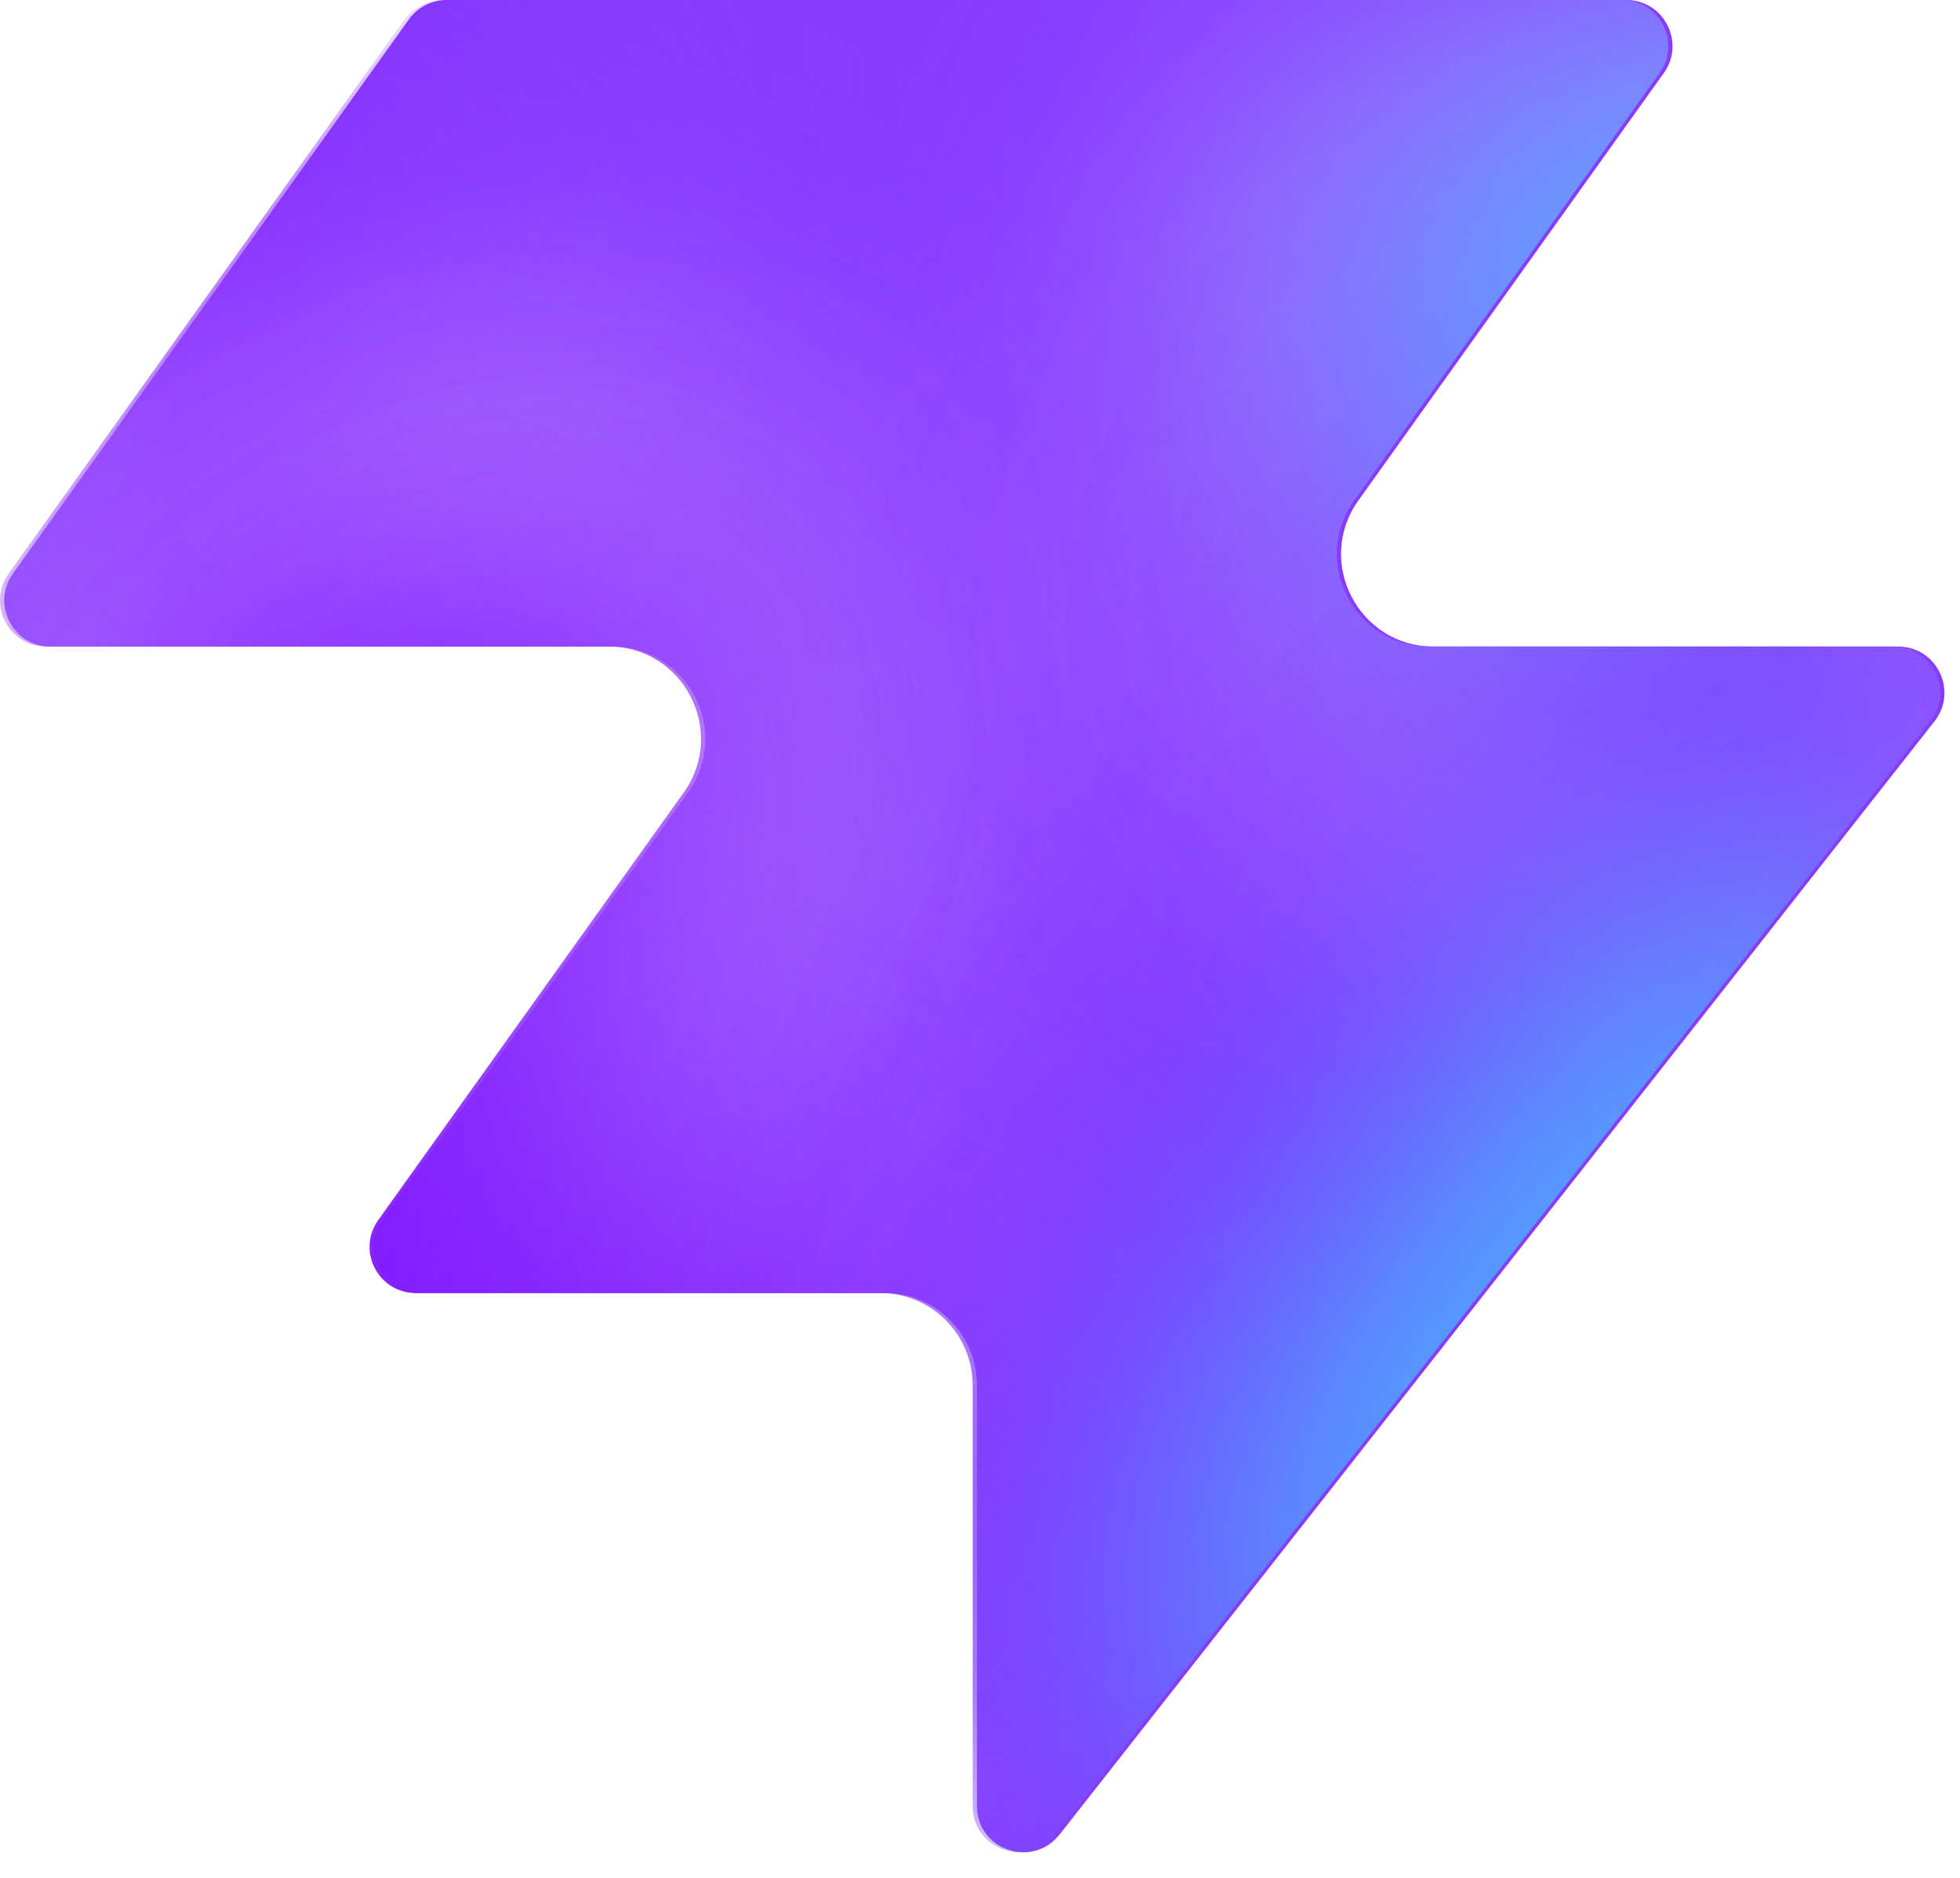
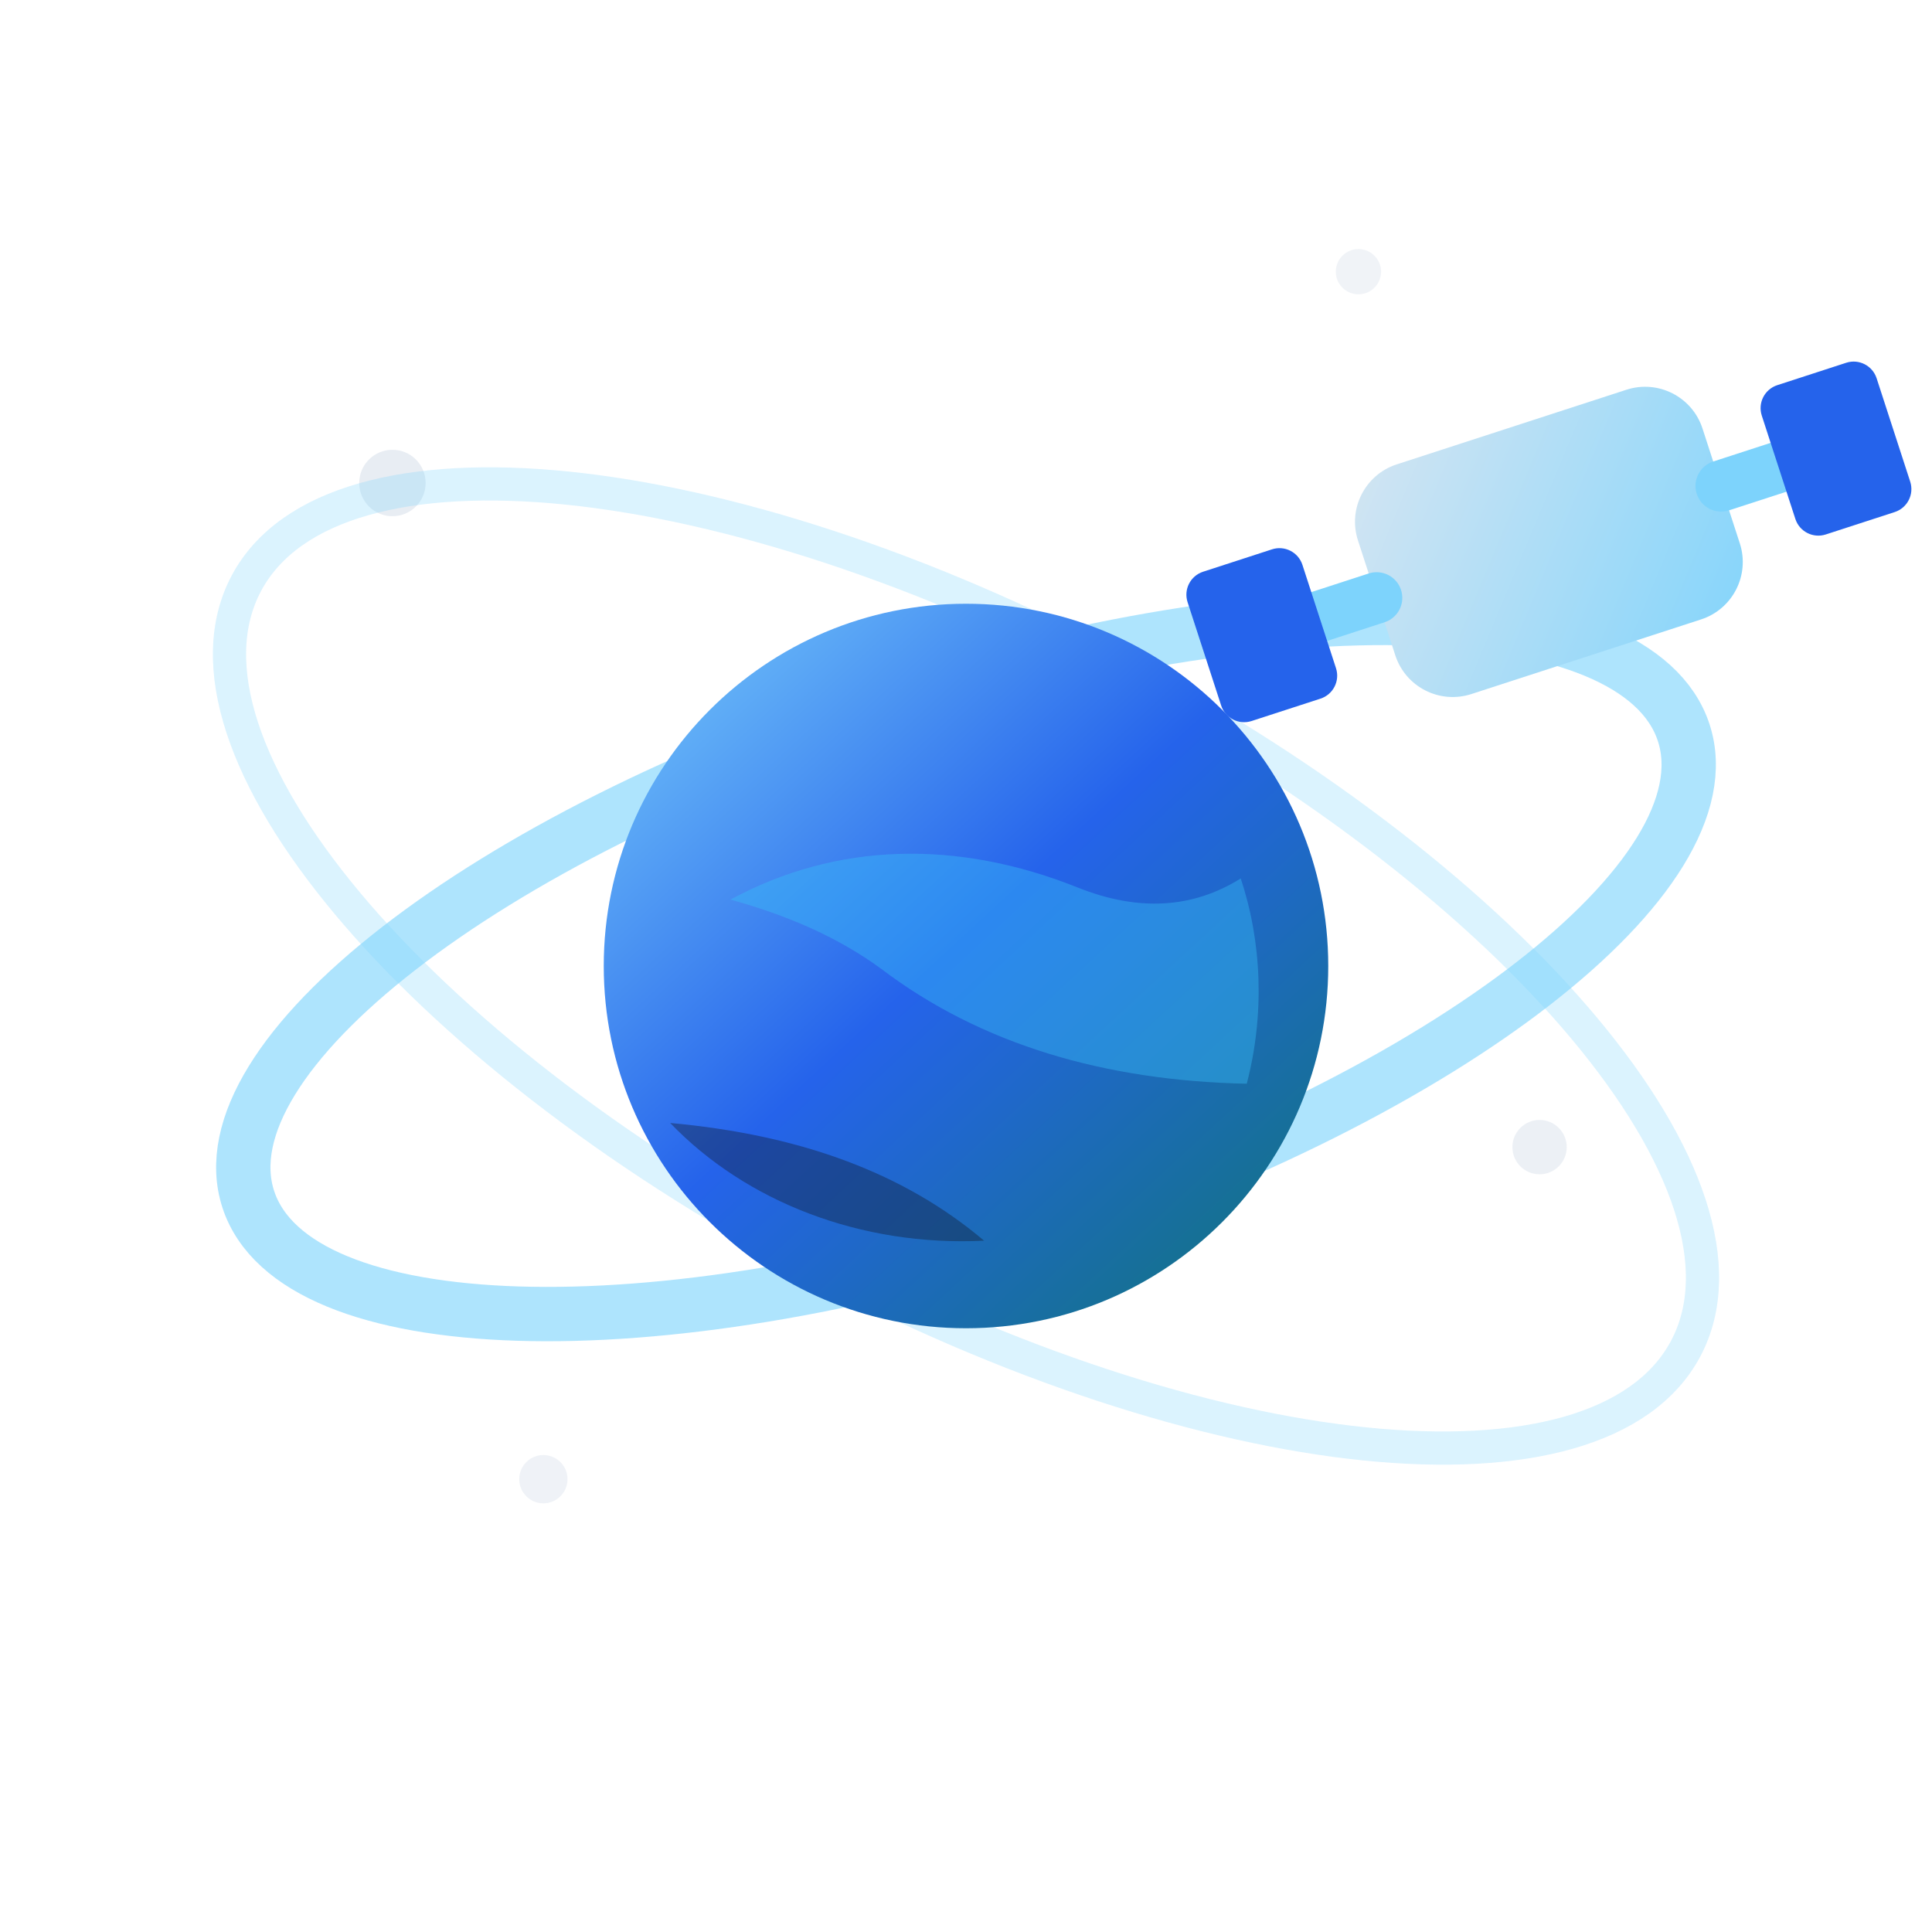
- <svg xmlns="http://www.w3.org/2000/svg" width="48" height="46" fill="none" viewBox="0 0 48 46">
-   <path fill="#863bff" d="M25.946 44.938c-.664.845-2.021.375-2.021-.698V33.937a2.26 2.26 0 0 0-2.262-2.262H10.287c-.92 0-1.456-1.04-.92-1.788l7.48-10.471c1.07-1.497 0-3.578-1.842-3.578H1.237c-.92 0-1.456-1.04-.92-1.788L10.013.474c.214-.297.556-.474.92-.474h28.894c.92 0 1.456 1.04.92 1.788l-7.48 10.471c-1.07 1.498 0 3.579 1.842 3.579h11.377c.943 0 1.473 1.088.89 1.83L25.947 44.94z" style="fill:#863bff;fill:color(display-p3 .525 .23 1);fill-opacity:1" />
-   <mask id="a" width="48" height="46" x="0" y="0" maskUnits="userSpaceOnUse" style="mask-type:alpha">
-     <path fill="#000" d="M25.842 44.938c-.664.844-2.021.375-2.021-.698V33.937a2.26 2.26 0 0 0-2.262-2.262H10.183c-.92 0-1.456-1.04-.92-1.788l7.48-10.471c1.07-1.498 0-3.579-1.842-3.579H1.133c-.92 0-1.456-1.04-.92-1.787L9.91.473c.214-.297.556-.474.92-.474h28.894c.92 0 1.456 1.04.92 1.788l-7.48 10.471c-1.07 1.498 0 3.578 1.842 3.578h11.377c.943 0 1.473 1.088.89 1.832L25.843 44.94z" style="fill:#000;fill-opacity:1" />
-   </mask>
-   <g mask="url(#a)">
-     <g filter="url(#b)">
-       <ellipse cx="5.508" cy="14.704" fill="#ede6ff" rx="5.508" ry="14.704" style="fill:#ede6ff;fill:color(display-p3 .927 .903 1);fill-opacity:1" transform="matrix(.00324 1 1 -.00324 -4.47 31.516)" />
-     </g>
-     <g filter="url(#c)">
-       <ellipse cx="10.399" cy="29.851" fill="#ede6ff" rx="10.399" ry="29.851" style="fill:#ede6ff;fill:color(display-p3 .927 .903 1);fill-opacity:1" transform="matrix(.00324 1 1 -.00324 -39.328 7.883)" />
-     </g>
-     <g filter="url(#d)">
-       <ellipse cx="5.508" cy="30.487" fill="#7e14ff" rx="5.508" ry="30.487" style="fill:#7e14ff;fill:color(display-p3 .492 .077 1);fill-opacity:1" transform="rotate(89.814 -25.913 -14.639)scale(1 -1)" />
-     </g>
-     <g filter="url(#e)">
-       <ellipse cx="5.508" cy="30.599" fill="#7e14ff" rx="5.508" ry="30.599" style="fill:#7e14ff;fill:color(display-p3 .492 .077 1);fill-opacity:1" transform="rotate(89.814 -32.644 -3.334)scale(1 -1)" />
-     </g>
-     <g filter="url(#f)">
-       <ellipse cx="5.508" cy="30.599" fill="#7e14ff" rx="5.508" ry="30.599" style="fill:#7e14ff;fill:color(display-p3 .492 .077 1);fill-opacity:1" transform="matrix(.00324 1 1 -.00324 -34.34 30.47)" />
-     </g>
-     <g filter="url(#g)">
-       <ellipse cx="14.072" cy="22.078" fill="#ede6ff" rx="14.072" ry="22.078" style="fill:#ede6ff;fill:color(display-p3 .927 .903 1);fill-opacity:1" transform="rotate(93.35 24.506 48.493)scale(-1 1)" />
-     </g>
-     <g filter="url(#h)">
-       <ellipse cx="3.47" cy="21.501" fill="#7e14ff" rx="3.47" ry="21.501" style="fill:#7e14ff;fill:color(display-p3 .492 .077 1);fill-opacity:1" transform="rotate(89.009 28.708 47.59)scale(-1 1)" />
-     </g>
-     <g filter="url(#i)">
-       <ellipse cx="3.47" cy="21.501" fill="#7e14ff" rx="3.47" ry="21.501" style="fill:#7e14ff;fill:color(display-p3 .492 .077 1);fill-opacity:1" transform="rotate(89.009 28.708 47.59)scale(-1 1)" />
-     </g>
-     <g filter="url(#j)">
-       <ellipse cx=".387" cy="8.972" fill="#7e14ff" rx="4.407" ry="29.108" style="fill:#7e14ff;fill:color(display-p3 .492 .077 1);fill-opacity:1" transform="rotate(39.51 .387 8.972)" />
-     </g>
-     <g filter="url(#k)">
-       <ellipse cx="47.523" cy="-6.092" fill="#7e14ff" rx="4.407" ry="29.108" style="fill:#7e14ff;fill:color(display-p3 .492 .077 1);fill-opacity:1" transform="rotate(37.892 47.523 -6.092)" />
-     </g>
-     <g filter="url(#l)">
-       <ellipse cx="41.412" cy="6.333" fill="#47bfff" rx="5.971" ry="9.665" style="fill:#47bfff;fill:color(display-p3 .28 .748 1);fill-opacity:1" transform="rotate(37.892 41.412 6.333)" />
-     </g>
-     <g filter="url(#m)">
-       <ellipse cx="-1.879" cy="38.332" fill="#7e14ff" rx="4.407" ry="29.108" style="fill:#7e14ff;fill:color(display-p3 .492 .077 1);fill-opacity:1" transform="rotate(37.892 -1.88 38.332)" />
-     </g>
-     <g filter="url(#n)">
-       <ellipse cx="-1.879" cy="38.332" fill="#7e14ff" rx="4.407" ry="29.108" style="fill:#7e14ff;fill:color(display-p3 .492 .077 1);fill-opacity:1" transform="rotate(37.892 -1.88 38.332)" />
-     </g>
-     <g filter="url(#o)">
-       <ellipse cx="35.651" cy="29.907" fill="#7e14ff" rx="4.407" ry="29.108" style="fill:#7e14ff;fill:color(display-p3 .492 .077 1);fill-opacity:1" transform="rotate(37.892 35.651 29.907)" />
-     </g>
-     <g filter="url(#p)">
-       <ellipse cx="38.418" cy="32.4" fill="#47bfff" rx="5.971" ry="15.297" style="fill:#47bfff;fill:color(display-p3 .28 .748 1);fill-opacity:1" transform="rotate(37.892 38.418 32.4)" />
-     </g>
+ <svg xmlns="http://www.w3.org/2000/svg" viewBox="0 0 64 64" role="img" aria-labelledby="title desc">
+   <defs>
+     <linearGradient id="planet" x1="20" x2="44" y1="19" y2="45" gradientUnits="userSpaceOnUse">
+       <stop offset="0" stop-color="#7dd3fc" />
+       <stop offset="0.48" stop-color="#2563eb" />
+       <stop offset="1" stop-color="#0f766e" />
+     </linearGradient>
+     <linearGradient id="satellite" x1="44" x2="58" y1="11" y2="23" gradientUnits="userSpaceOnUse">
+       <stop offset="0" stop-color="#e2e8f0" />
+       <stop offset="1" stop-color="#7dd3fc" />
+     </linearGradient>
+   </defs>
+   <g fill="#e2e8f0">
+     <circle cx="13" cy="16" r="1.1" opacity="0.8" />
+     <circle cx="51" cy="38" r="0.9" opacity="0.65" />
+     <circle cx="18" cy="49" r="0.8" opacity="0.55" />
+     <circle cx="45" cy="9" r="0.75" opacity="0.5" />
  </g>
-   <defs>
-     <filter id="b" width="60.045" height="41.654" x="-19.77" y="16.149" color-interpolation-filters="sRGB" filterUnits="userSpaceOnUse">
-       <feFlood flood-opacity="0" result="BackgroundImageFix" />
-       <feBlend in="SourceGraphic" in2="BackgroundImageFix" result="shape" />
-       <feGaussianBlur result="effect1_foregroundBlur_2002_17158" stdDeviation="7.659" />
-     </filter>
-     <filter id="c" width="90.34" height="51.437" x="-54.613" y="-7.533" color-interpolation-filters="sRGB" filterUnits="userSpaceOnUse">
-       <feFlood flood-opacity="0" result="BackgroundImageFix" />
-       <feBlend in="SourceGraphic" in2="BackgroundImageFix" result="shape" />
-       <feGaussianBlur result="effect1_foregroundBlur_2002_17158" stdDeviation="7.659" />
-     </filter>
-     <filter id="d" width="79.355" height="29.4" x="-49.64" y="2.03" color-interpolation-filters="sRGB" filterUnits="userSpaceOnUse">
-       <feFlood flood-opacity="0" result="BackgroundImageFix" />
-       <feBlend in="SourceGraphic" in2="BackgroundImageFix" result="shape" />
-       <feGaussianBlur result="effect1_foregroundBlur_2002_17158" stdDeviation="4.596" />
-     </filter>
-     <filter id="e" width="79.579" height="29.4" x="-45.045" y="20.029" color-interpolation-filters="sRGB" filterUnits="userSpaceOnUse">
-       <feFlood flood-opacity="0" result="BackgroundImageFix" />
-       <feBlend in="SourceGraphic" in2="BackgroundImageFix" result="shape" />
-       <feGaussianBlur result="effect1_foregroundBlur_2002_17158" stdDeviation="4.596" />
-     </filter>
-     <filter id="f" width="79.579" height="29.4" x="-43.513" y="21.178" color-interpolation-filters="sRGB" filterUnits="userSpaceOnUse">
-       <feFlood flood-opacity="0" result="BackgroundImageFix" />
-       <feBlend in="SourceGraphic" in2="BackgroundImageFix" result="shape" />
-       <feGaussianBlur result="effect1_foregroundBlur_2002_17158" stdDeviation="4.596" />
-     </filter>
-     <filter id="g" width="74.749" height="58.852" x="15.756" y="-17.901" color-interpolation-filters="sRGB" filterUnits="userSpaceOnUse">
-       <feFlood flood-opacity="0" result="BackgroundImageFix" />
-       <feBlend in="SourceGraphic" in2="BackgroundImageFix" result="shape" />
-       <feGaussianBlur result="effect1_foregroundBlur_2002_17158" stdDeviation="7.659" />
-     </filter>
-     <filter id="h" width="61.377" height="25.362" x="23.548" y="2.284" color-interpolation-filters="sRGB" filterUnits="userSpaceOnUse">
-       <feFlood flood-opacity="0" result="BackgroundImageFix" />
-       <feBlend in="SourceGraphic" in2="BackgroundImageFix" result="shape" />
-       <feGaussianBlur result="effect1_foregroundBlur_2002_17158" stdDeviation="4.596" />
-     </filter>
-     <filter id="i" width="61.377" height="25.362" x="23.548" y="2.284" color-interpolation-filters="sRGB" filterUnits="userSpaceOnUse">
-       <feFlood flood-opacity="0" result="BackgroundImageFix" />
-       <feBlend in="SourceGraphic" in2="BackgroundImageFix" result="shape" />
-       <feGaussianBlur result="effect1_foregroundBlur_2002_17158" stdDeviation="4.596" />
-     </filter>
-     <filter id="j" width="56.045" height="63.649" x="-27.636" y="-22.853" color-interpolation-filters="sRGB" filterUnits="userSpaceOnUse">
-       <feFlood flood-opacity="0" result="BackgroundImageFix" />
-       <feBlend in="SourceGraphic" in2="BackgroundImageFix" result="shape" />
-       <feGaussianBlur result="effect1_foregroundBlur_2002_17158" stdDeviation="4.596" />
-     </filter>
-     <filter id="k" width="54.814" height="64.646" x="20.116" y="-38.415" color-interpolation-filters="sRGB" filterUnits="userSpaceOnUse">
-       <feFlood flood-opacity="0" result="BackgroundImageFix" />
-       <feBlend in="SourceGraphic" in2="BackgroundImageFix" result="shape" />
-       <feGaussianBlur result="effect1_foregroundBlur_2002_17158" stdDeviation="4.596" />
-     </filter>
-     <filter id="l" width="33.541" height="35.313" x="24.641" y="-11.323" color-interpolation-filters="sRGB" filterUnits="userSpaceOnUse">
-       <feFlood flood-opacity="0" result="BackgroundImageFix" />
-       <feBlend in="SourceGraphic" in2="BackgroundImageFix" result="shape" />
-       <feGaussianBlur result="effect1_foregroundBlur_2002_17158" stdDeviation="4.596" />
-     </filter>
-     <filter id="m" width="54.814" height="64.646" x="-29.286" y="6.009" color-interpolation-filters="sRGB" filterUnits="userSpaceOnUse">
-       <feFlood flood-opacity="0" result="BackgroundImageFix" />
-       <feBlend in="SourceGraphic" in2="BackgroundImageFix" result="shape" />
-       <feGaussianBlur result="effect1_foregroundBlur_2002_17158" stdDeviation="4.596" />
-     </filter>
-     <filter id="n" width="54.814" height="64.646" x="-29.286" y="6.009" color-interpolation-filters="sRGB" filterUnits="userSpaceOnUse">
-       <feFlood flood-opacity="0" result="BackgroundImageFix" />
-       <feBlend in="SourceGraphic" in2="BackgroundImageFix" result="shape" />
-       <feGaussianBlur result="effect1_foregroundBlur_2002_17158" stdDeviation="4.596" />
-     </filter>
-     <filter id="o" width="54.814" height="64.646" x="8.244" y="-2.416" color-interpolation-filters="sRGB" filterUnits="userSpaceOnUse">
-       <feFlood flood-opacity="0" result="BackgroundImageFix" />
-       <feBlend in="SourceGraphic" in2="BackgroundImageFix" result="shape" />
-       <feGaussianBlur result="effect1_foregroundBlur_2002_17158" stdDeviation="4.596" />
-     </filter>
-     <filter id="p" width="39.409" height="43.623" x="18.713" y="10.588" color-interpolation-filters="sRGB" filterUnits="userSpaceOnUse">
-       <feFlood flood-opacity="0" result="BackgroundImageFix" />
-       <feBlend in="SourceGraphic" in2="BackgroundImageFix" result="shape" />
-       <feGaussianBlur result="effect1_foregroundBlur_2002_17158" stdDeviation="4.596" />
-     </filter>
-   </defs>
+   <g fill="none" stroke="#7dd3fc" stroke-linecap="round">
+     <ellipse cx="32" cy="32" rx="25" ry="9" stroke-width="1.8" opacity="0.62" transform="rotate(-18 32 32)" />
+     <ellipse cx="32" cy="32" rx="27" ry="11" stroke-width="1.1" opacity="0.28" transform="rotate(28 32 32)" />
+   </g>
+   <circle cx="32" cy="32" r="12" fill="url(#planet)" />
+   <path fill="#38bdf8" d="M24.2 29.8c3.5-1.9 7.5-2 11.5-.4 2 .8 3.8.7 5.4-.3.7 2.1.8 4.5.2 6.8-4.7-.1-8.8-1.3-12.1-3.8-1.5-1.1-3.2-1.8-5-2.3Z" opacity="0.42" />
+   <path fill="#0f172a" d="M22.2 37.2c4.4.4 7.8 1.7 10.4 3.9-4.1.2-7.9-1.3-10.4-3.9Z" opacity="0.38" />
+   <g transform="rotate(-18 51 17)">
+     <rect x="45" y="14" width="12" height="8" rx="2" fill="url(#satellite)" />
+     <path d="M42 18h3m12 0h3" stroke="#7dd3fc" stroke-linecap="round" stroke-width="1.7" />
+     <rect x="39" y="15.4" width="4" height="5.2" rx="0.8" fill="#2563eb" />
+     <rect x="59" y="15.4" width="4" height="5.2" rx="0.8" fill="#2563eb" />
+   </g>
</svg>
